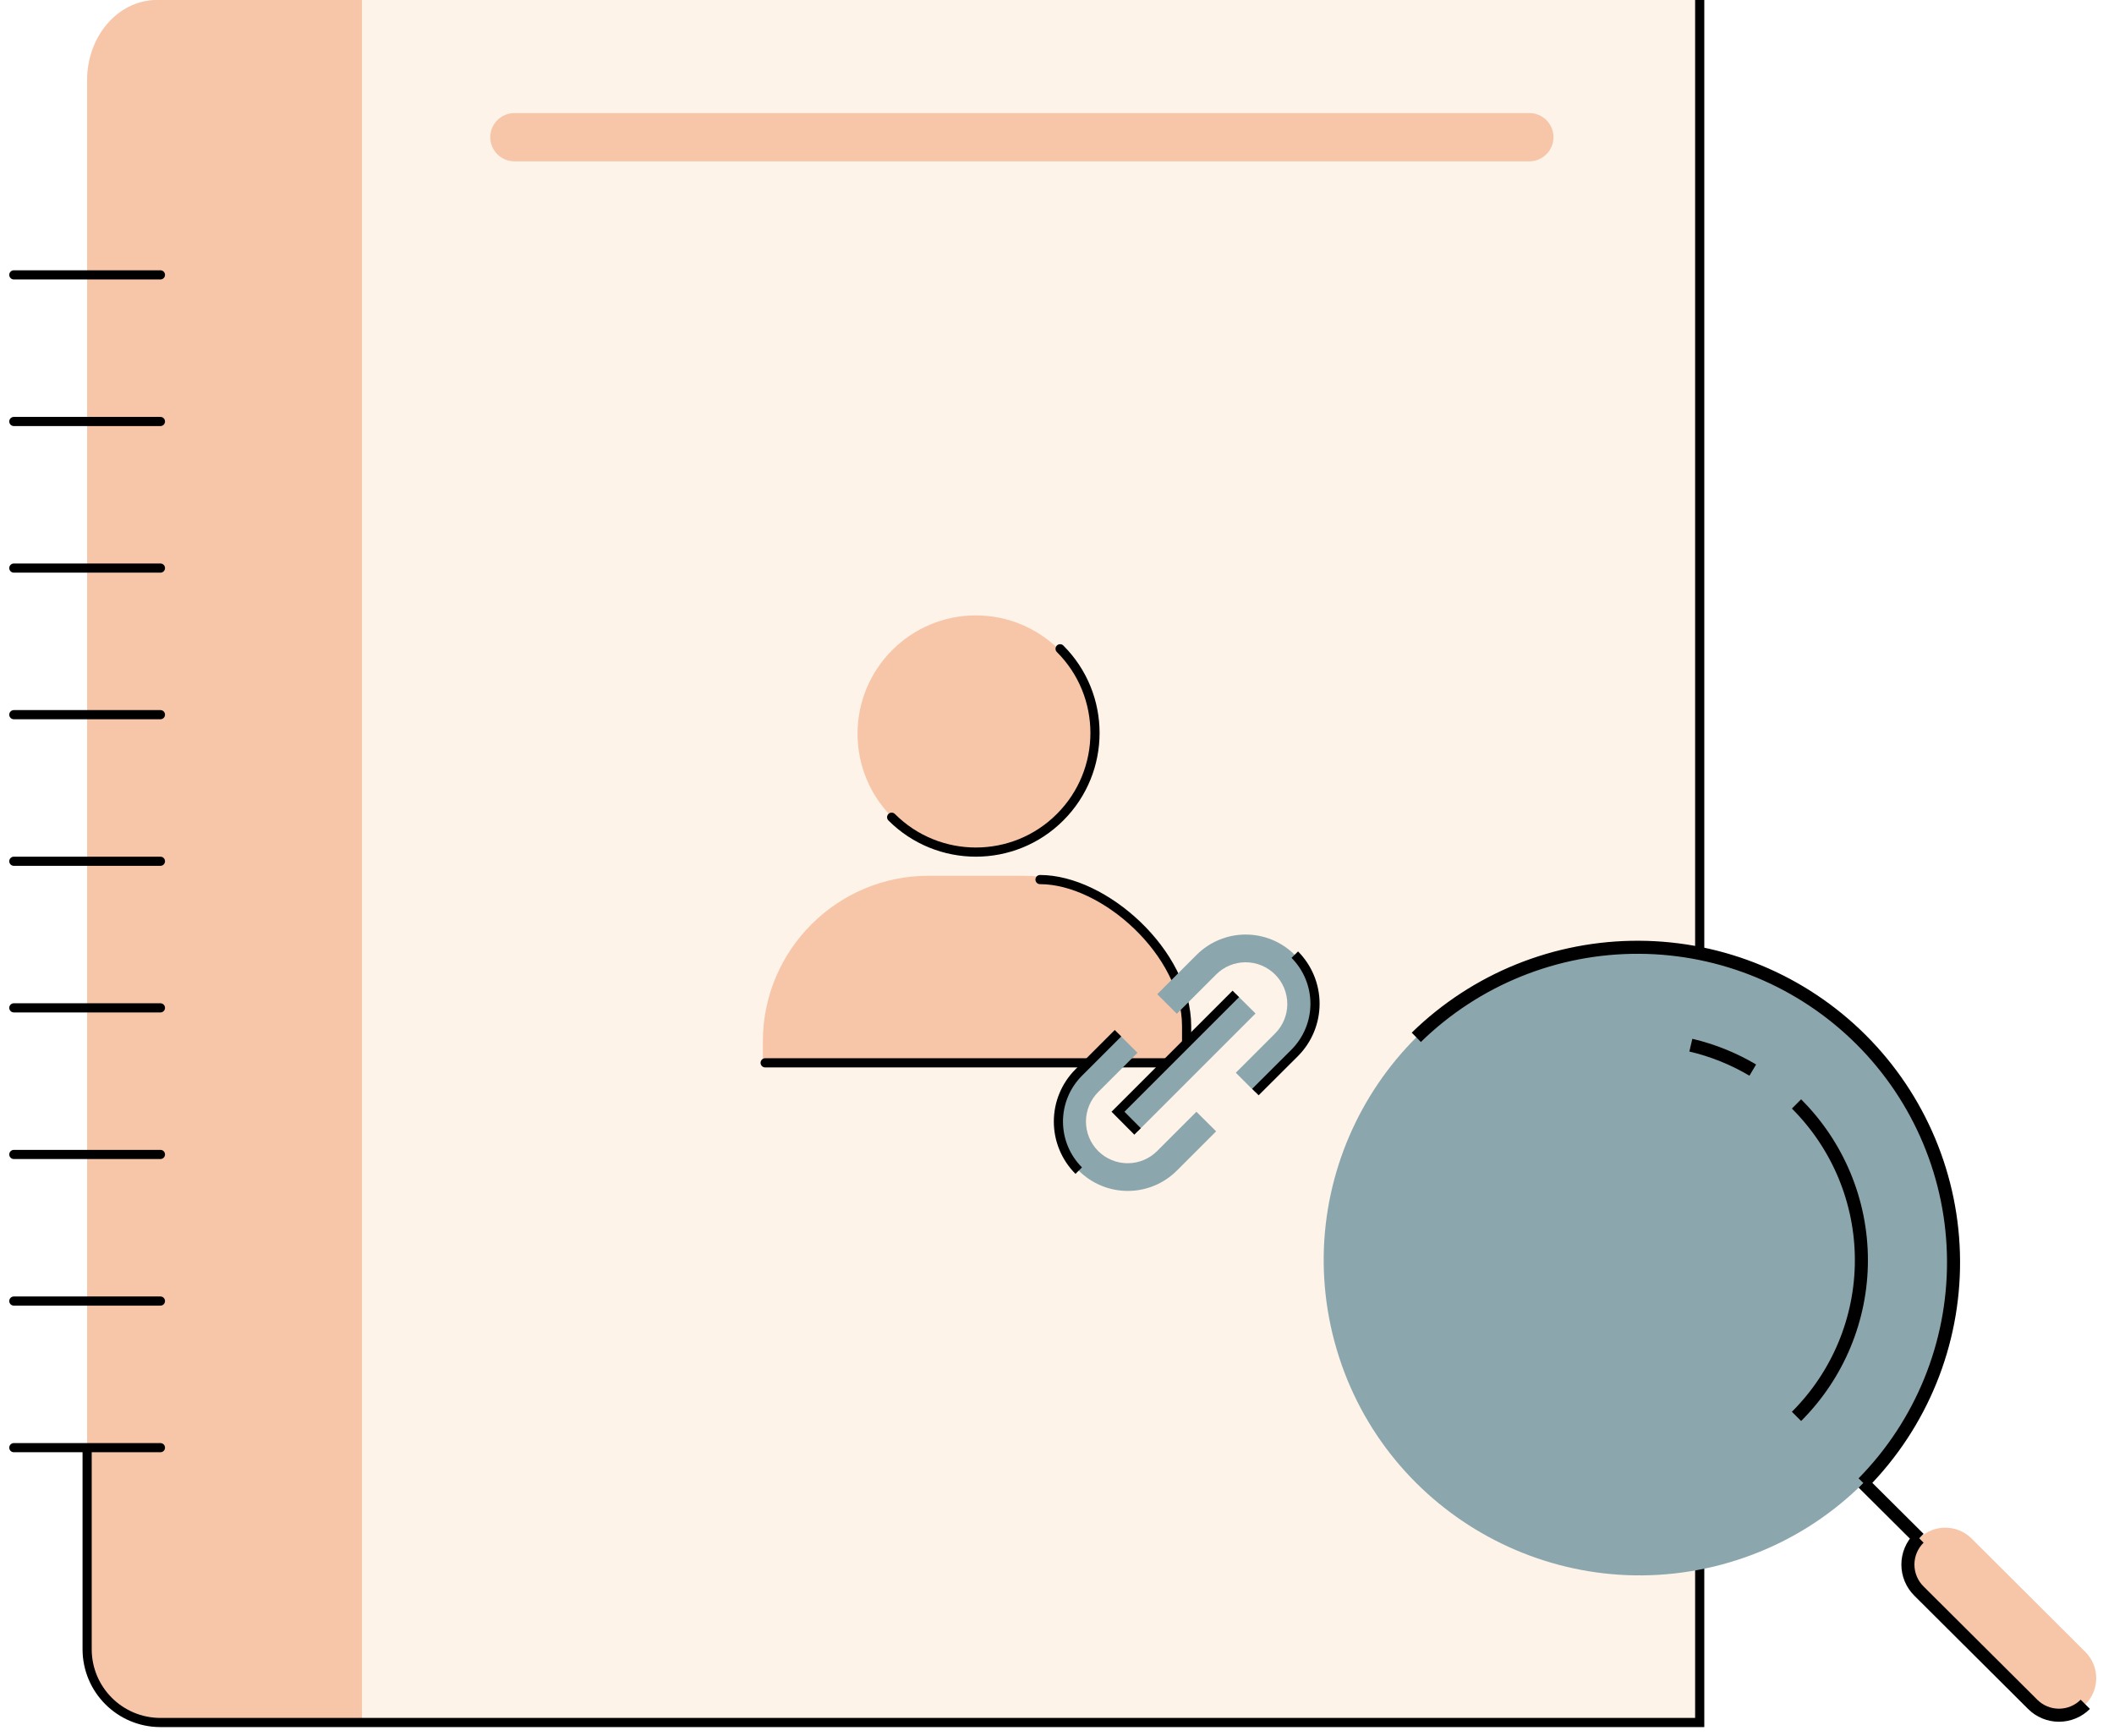
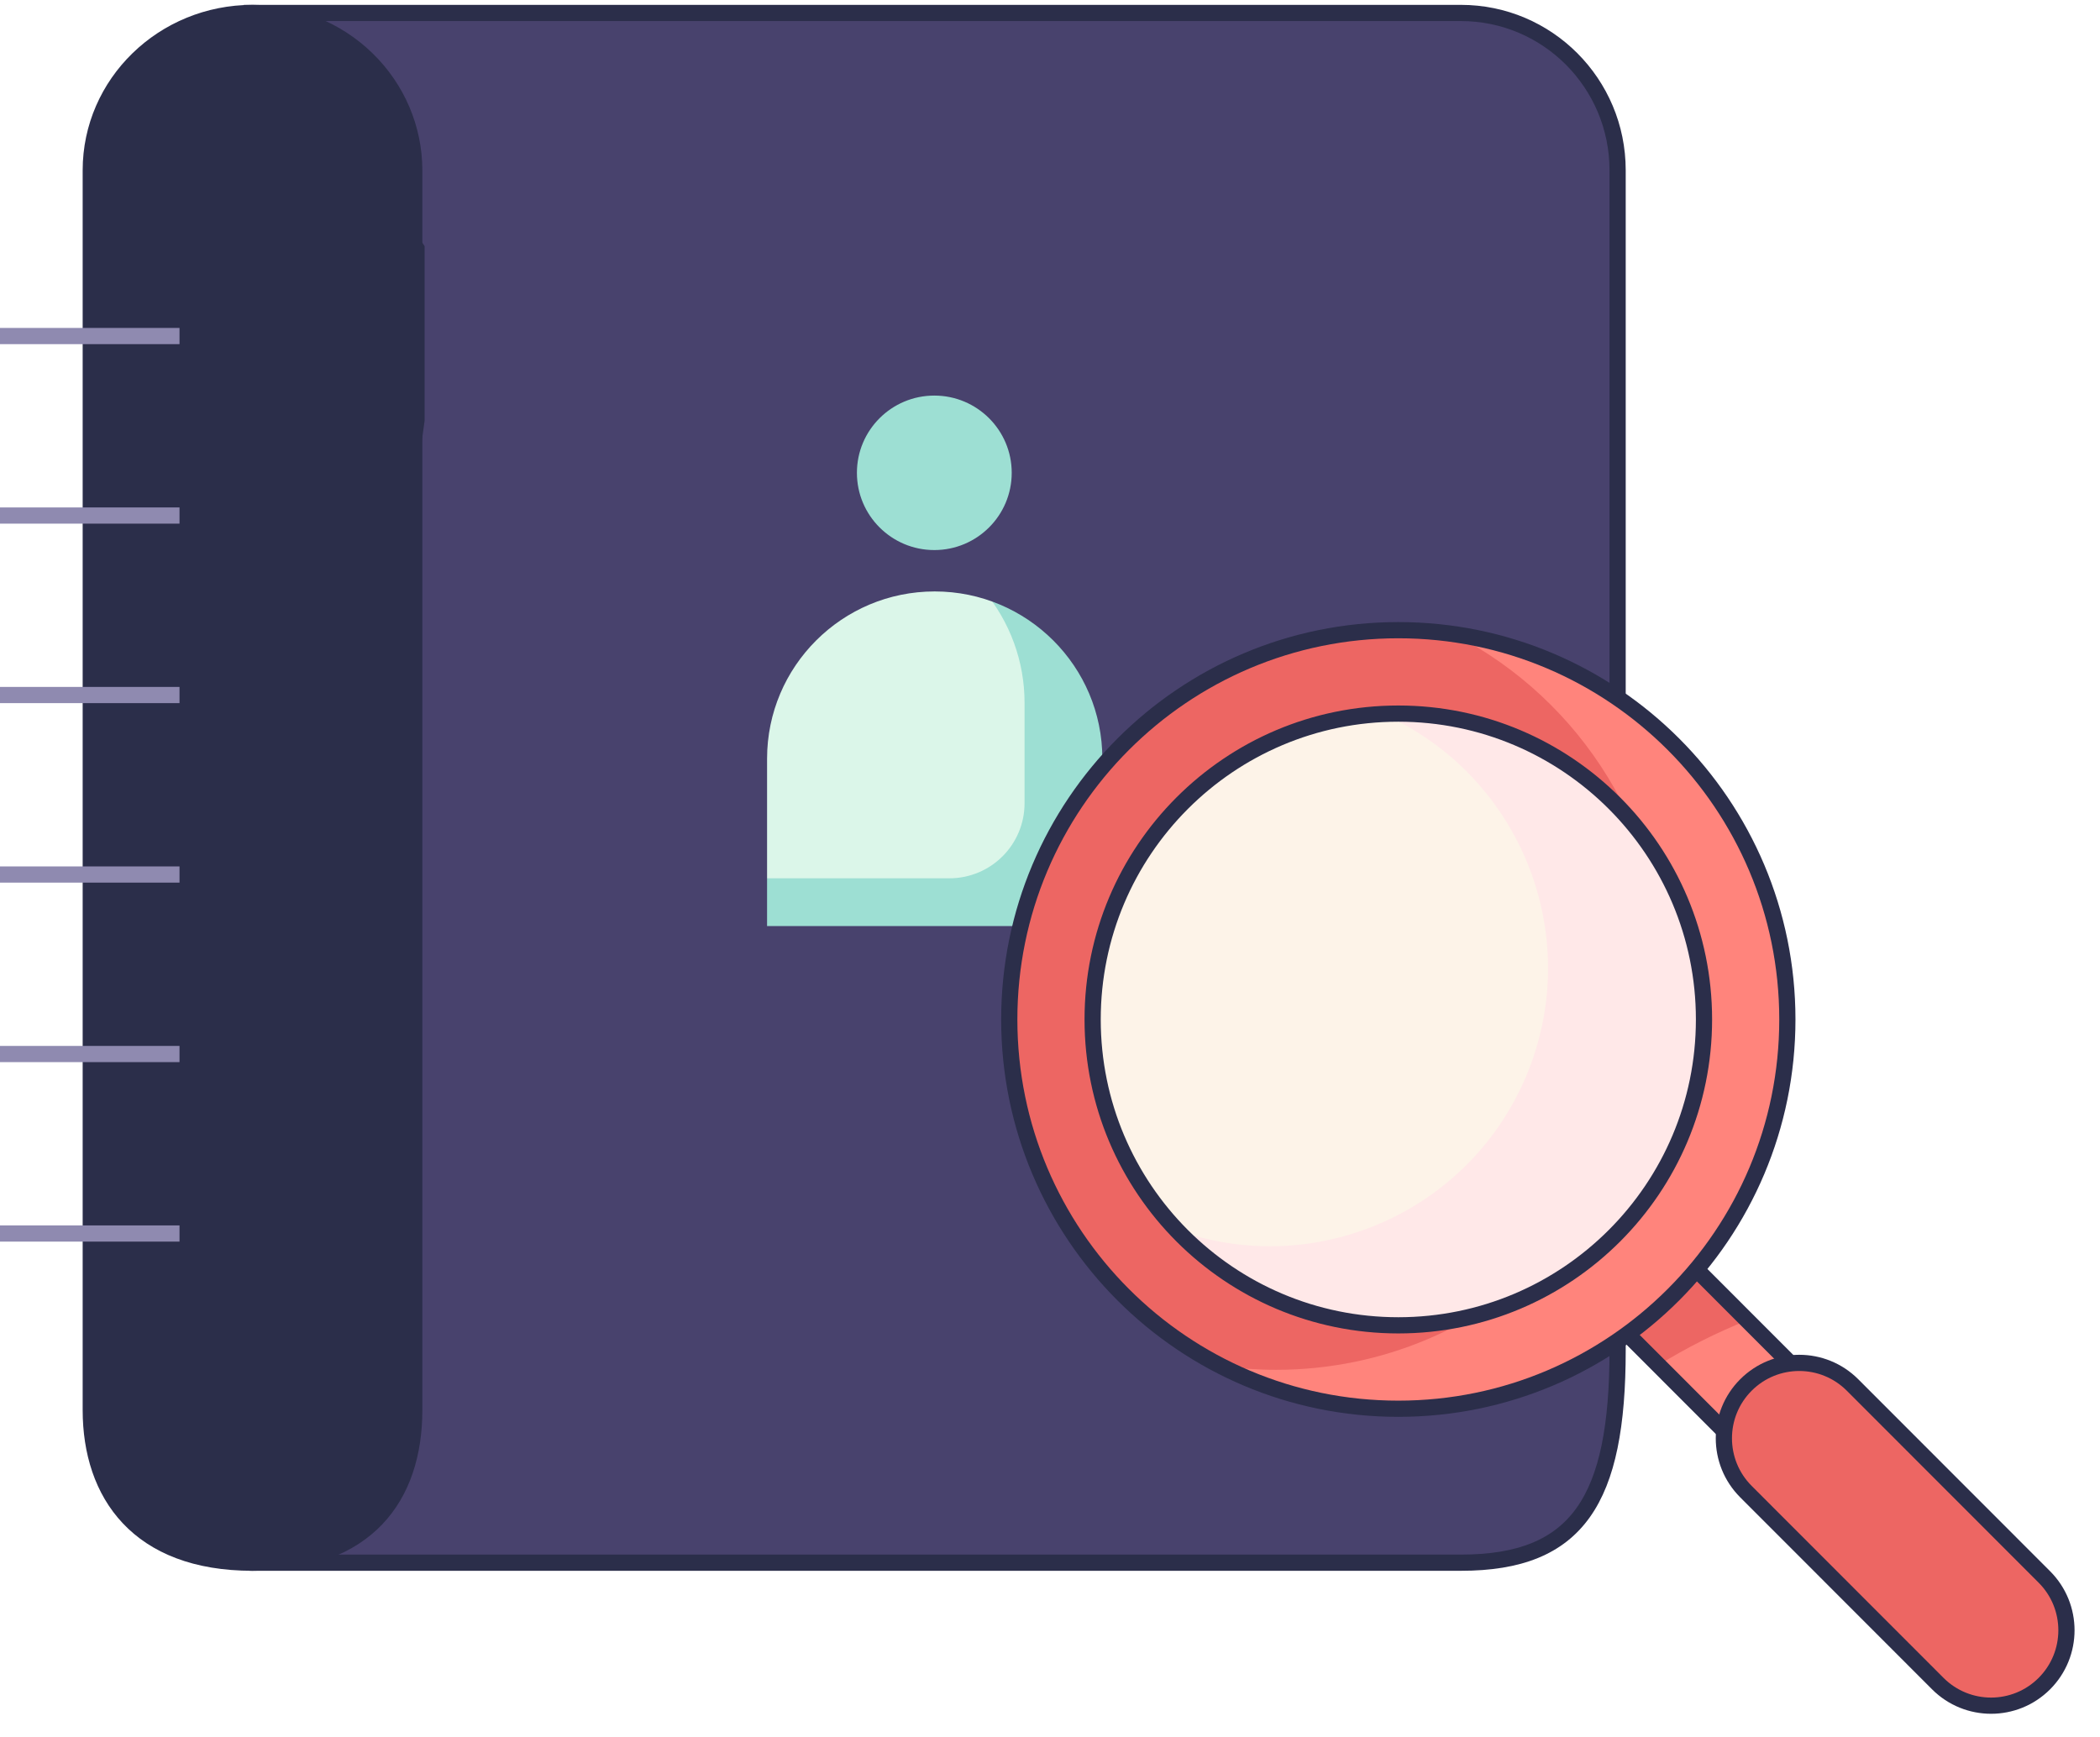
- <svg xmlns="http://www.w3.org/2000/svg" width="162" height="133" viewBox="0 0 162 133" fill="none">
-   <path d="M6.677 125.863L6.677 6.137C6.677 4.509 7.241 2.948 8.244 1.797C9.247 0.646 10.608 -0 12.027 -0L130.252 -0L130.252 132L12.027 132C10.608 132 9.247 131.353 8.244 130.202C7.241 129.051 6.677 127.49 6.677 125.863Z" fill="#FDF3E8" />
-   <path d="M6.677 125.863L6.677 6.137C6.677 4.509 7.241 2.948 8.244 1.797C9.247 0.646 10.608 -0 12.027 -0L27.741 -0L27.741 132L12.027 132C10.608 132 9.247 131.353 8.244 130.202C7.241 129.051 6.677 127.49 6.677 125.863Z" fill="#F7C5A8" />
-   <path d="M6.677 110.936V126.383C6.677 129.485 9.192 132 12.294 132H130.252V0" stroke="black" stroke-width="0.702" stroke-miterlimit="10" />
-   <path d="M1.06 21.064L12.294 21.064" stroke="black" stroke-width="0.702" stroke-linecap="round" stroke-linejoin="round" />
-   <path d="M1.06 32.299H12.294" stroke="black" stroke-width="0.702" stroke-linecap="round" stroke-linejoin="round" />
-   <path d="M1.06 43.533H12.294" stroke="black" stroke-width="0.702" stroke-linecap="round" stroke-linejoin="round" />
-   <path d="M1.06 54.768H12.294" stroke="black" stroke-width="0.702" stroke-linecap="round" stroke-linejoin="round" />
-   <path d="M1.06 66H12.294" stroke="black" stroke-width="0.702" stroke-linecap="round" stroke-linejoin="round" />
-   <path d="M1.06 77.234H12.294" stroke="black" stroke-width="0.702" stroke-linecap="round" stroke-linejoin="round" />
-   <path d="M1.06 88.469H12.294" stroke="black" stroke-width="0.702" stroke-linecap="round" stroke-linejoin="round" />
-   <path d="M1.06 99.703H12.294" stroke="black" stroke-width="0.702" stroke-linecap="round" stroke-linejoin="round" />
-   <path d="M1.06 110.938H12.294" stroke="black" stroke-width="0.702" stroke-linecap="round" stroke-linejoin="round" />
-   <path d="M117.19 8.664H39.426C38.401 8.664 37.571 9.492 37.571 10.514C37.571 11.535 38.401 12.363 39.426 12.363H117.19C118.215 12.363 119.045 11.535 119.045 10.514C119.045 9.492 118.215 8.664 117.19 8.664Z" fill="#F7C5A8" />
-   <path d="M74.784 47.16C69.783 47.16 65.715 51.229 65.715 56.229C65.715 61.23 69.783 65.299 74.784 65.299C79.784 65.299 83.853 61.23 83.853 56.229C83.853 51.229 79.784 47.16 74.784 47.16ZM91.108 81.623V79.809C91.108 72.81 85.411 67.112 78.411 67.112H71.156C64.155 67.112 58.459 72.81 58.459 79.809V81.623H62.087H63.901C67.06 81.623 66.155 81.623 71.156 81.623H78.411C83.412 81.623 80.225 81.623 85.667 81.623H87.481H91.108Z" fill="#F7C5A8" />
-   <path d="M58.635 81.447H90.933V78.638C90.933 73.021 84.614 67.404 79.699 67.404" stroke="black" stroke-width="0.702" stroke-linecap="round" stroke-linejoin="round" />
-   <path d="M68.329 62.625C71.894 66.19 77.674 66.19 81.238 62.625C84.803 59.061 84.803 53.281 81.238 49.717" stroke="black" stroke-width="0.702" stroke-linecap="round" />
-   <path d="M82.665 89.707C83.662 90.704 85.014 91.264 86.424 91.264C87.835 91.264 89.187 90.704 90.184 89.707L93.194 86.697L91.684 85.197L88.674 88.207C88.378 88.503 88.025 88.739 87.638 88.899C87.25 89.06 86.834 89.142 86.415 89.142C85.995 89.142 85.58 89.06 85.192 88.899C84.804 88.739 84.452 88.503 84.155 88.207C83.859 87.91 83.623 87.558 83.463 87.17C83.302 86.782 83.219 86.367 83.219 85.947C83.219 85.527 83.302 85.112 83.463 84.724C83.623 84.336 83.859 83.984 84.155 83.687L87.165 80.678L85.665 79.178L82.655 82.187C81.659 83.186 81.101 84.539 81.103 85.949C81.105 87.359 81.666 88.711 82.665 89.707ZM99.222 80.697C100.219 79.699 100.779 78.345 100.778 76.934C100.777 75.523 100.216 74.17 99.218 73.173C98.219 72.176 96.866 71.616 95.454 71.617C94.043 71.618 92.691 72.18 91.694 73.178L88.684 76.187L90.184 77.687L93.194 74.678C93.793 74.079 94.606 73.742 95.453 73.742C96.301 73.742 97.113 74.079 97.713 74.678C98.312 75.277 98.649 76.09 98.649 76.937C98.649 77.785 98.312 78.598 97.713 79.197L94.703 82.207L96.203 83.707L99.222 80.697Z" fill="#8CA6AD" />
-   <path d="M87.174 86.704L85.674 85.195L94.703 76.166L96.213 77.666L87.174 86.704Z" fill="#8CA6AD" />
-   <path d="M85.675 79.18L82.665 82.189C81.668 83.186 81.108 84.539 81.108 85.949C81.108 87.359 81.668 88.711 82.665 89.708" stroke="black" stroke-width="0.702" stroke-miterlimit="10" />
-   <path d="M96.204 83.687L99.223 80.677C100.215 79.678 100.772 78.326 100.772 76.918C100.772 75.509 100.215 74.158 99.223 73.158" stroke="black" stroke-width="0.702" stroke-miterlimit="10" />
-   <path d="M87.174 86.704L85.674 85.195L94.703 76.166" stroke="black" stroke-width="0.702" stroke-miterlimit="10" />
-   <path d="M151.089 117.904C149.974 116.793 148.167 116.793 147.053 117.904C145.938 119.015 145.938 120.817 147.053 121.928L155.765 130.615C156.88 131.726 158.687 131.726 159.802 130.615C160.916 129.503 160.916 127.702 159.802 126.59L151.089 117.904Z" fill="#F7C5A8" />
-   <path d="M159.801 130.605C159.537 130.87 159.222 131.081 158.876 131.224C158.53 131.368 158.158 131.442 157.783 131.442C157.408 131.442 157.036 131.368 156.69 131.224C156.344 131.081 156.029 130.87 155.765 130.605L147.056 121.93C146.787 121.664 146.573 121.348 146.427 120.999C146.281 120.65 146.206 120.276 146.206 119.898C146.206 119.52 146.281 119.146 146.427 118.797C146.573 118.448 146.787 118.131 147.056 117.865" stroke="black" stroke-miterlimit="10" />
-   <path d="M131.93 119.898C144.85 116.446 152.517 103.206 149.056 90.325C145.594 77.443 132.314 69.799 119.394 73.251C106.474 76.702 98.806 89.942 102.268 102.824C105.73 115.705 119.01 123.349 131.93 119.898Z" fill="#8CA6AD" />
-   <path d="M108.534 79.493C113.091 75.04 119.227 72.56 125.608 72.592C131.989 72.624 138.099 75.166 142.611 79.664C147.123 84.162 149.672 90.254 149.704 96.616C149.736 102.978 147.249 109.095 142.783 113.639" stroke="black" stroke-miterlimit="10" />
-   <path d="M137.67 84.598C140.853 87.773 142.642 92.079 142.642 96.569C142.642 101.059 140.853 105.365 137.67 108.541" stroke="black" stroke-miterlimit="10" />
-   <path d="M129.573 80.094C131.243 80.485 132.844 81.13 134.318 82.004" stroke="black" stroke-miterlimit="10" />
-   <path d="M147.056 117.899L142.783 113.646" stroke="black" stroke-miterlimit="10" />
+ <svg xmlns="http://www.w3.org/2000/svg" width="162" height="134" viewBox="0 0 162 134" fill="none">
+   <path d="M112.699 1C119.375 1.001 124.786 6.432 124.787 13.133V104.172C124.787 115.712 121.735 120.559 112.699 120.559H19.978L32.131 32.413V19.182L19.978 1H112.699Z" fill="#48426D" stroke="#2B2E4A" stroke-width="1.25" />
+   <path d="M19.478 42.846C12.587 42.846 7.002 48.319 7.002 55.072V72.005C7.002 75.16 9.611 77.717 12.831 77.717H31.956V55.072C31.956 51.829 30.641 48.719 28.301 46.426C25.961 44.133 22.787 42.845 19.478 42.846Z" fill="#48426D" />
+   <path d="M19.478 1C12.587 1 7.002 6.436 7.002 13.142V67.767C7.002 70.9 7.002 102.312 7.002 108.779C7.002 115.247 10.655 120.559 19.478 120.559C28.301 120.559 31.956 115.478 31.956 108.779C31.956 102.081 31.956 13.142 31.956 13.142C31.956 9.921 30.641 6.833 28.301 4.556C25.961 2.279 22.787 1 19.478 1Z" fill="#2B2E4A" stroke="#2B2E4A" stroke-width="1.25" />
+   <path d="M0 25.925H13.848" stroke="#8F8AB0" stroke-width="1.25" />
+   <path d="M0 39.773H13.848" stroke="#8F8AB0" stroke-width="1.25" />
+   <path d="M0 53.62H13.848" stroke="#8F8AB0" stroke-width="1.25" />
+   <path d="M0 67.468H13.848" stroke="#8F8AB0" stroke-width="1.25" />
+   <path d="M0 81.316H13.848" stroke="#8F8AB0" stroke-width="1.25" />
+   <path d="M0 95.163H13.848" stroke="#8F8AB0" stroke-width="1.25" />
+   <path d="M72.106 45.003C79.594 45.003 85.664 51.062 85.664 58.535V72.067H58.549V58.535C58.549 51.062 64.619 45.003 72.106 45.003Z" fill="#9DDFD3" />
+   <path d="M73.237 67.759C76.44 67.759 79.037 65.167 79.037 61.97V54.227C79.042 51.046 77.918 47.965 75.867 45.531C74.644 45.18 73.378 45.002 72.106 45.003C64.619 45.003 58.549 51.062 58.549 58.535V67.759H73.237Z" fill="#DBF6E9" />
+   <path fill-rule="evenodd" clip-rule="evenodd" d="M72.106 45.003V45.003C79.594 45.003 85.664 51.062 85.664 58.535V72.067H58.549V58.535C58.549 51.062 64.619 45.003 72.106 45.003Z" stroke="#48426D" stroke-width="1.25" />
+   <path d="M72.076 43.061C75.719 43.061 78.672 40.114 78.672 36.477C78.672 32.841 75.719 29.893 72.076 29.893C68.433 29.893 65.48 32.841 65.48 36.477C65.48 40.114 68.433 43.061 72.076 43.061Z" fill="#9DDFD3" stroke="#48426D" stroke-width="1.25" />
+   <path d="M116.717 94.091C115.294 92.667 115.294 90.358 116.717 88.934C118.14 87.51 120.448 87.51 121.871 88.934L146.326 113.406C147.749 114.83 147.749 117.139 146.326 118.563C144.903 119.988 142.595 119.988 141.172 118.563L116.717 94.091Z" fill="#FF847C" />
+   <path d="M127.934 105.317C130.116 103.967 132.412 102.81 134.794 101.859L126.741 93.809C125.096 94.162 123.507 94.74 122.018 95.525C121.186 95.96 120.385 96.451 119.62 96.995L127.934 105.317Z" fill="#ED6663" />
+   <path fill-rule="evenodd" clip-rule="evenodd" d="M116.717 94.091C115.294 92.667 115.294 90.358 116.717 88.934V88.934C118.14 87.51 120.448 87.51 121.871 88.934L146.326 113.406C147.749 114.83 147.749 117.139 146.326 118.563V118.563C144.903 119.988 142.595 119.988 141.172 118.563L116.717 94.091Z" stroke="#2B2E4A" stroke-width="1.25" />
+   <path d="M134.687 115.076C132.416 112.804 132.416 109.12 134.687 106.848C136.957 104.576 140.638 104.576 142.909 106.848L157.709 121.659C159.979 123.931 159.979 127.614 157.709 129.886C155.439 132.158 151.758 132.158 149.487 129.886L134.687 115.076Z" fill="#ED6663" stroke="#2B2E4A" stroke-width="1.25" />
+   <path d="M107.87 108.682C124.445 108.682 137.882 95.236 137.882 78.65C137.882 62.063 124.445 48.617 107.87 48.617C91.295 48.617 77.858 62.063 77.858 78.65C77.858 95.236 91.295 108.682 107.87 108.682Z" fill="#FF847C" />
+   <path d="M77.858 78.65C77.856 89.913 84.152 100.231 94.166 105.374C95.581 105.577 97.008 105.679 98.438 105.679C115.016 105.679 128.449 92.236 128.449 75.647C128.452 64.383 122.155 54.065 112.142 48.922C110.727 48.72 109.299 48.618 107.87 48.617C91.292 48.617 77.858 62.06 77.858 78.65Z" fill="#ED6663" />
+   <path fill-rule="evenodd" clip-rule="evenodd" d="M107.87 108.682C124.445 108.682 137.882 95.236 137.882 78.65C137.882 62.063 124.445 48.617 107.87 48.617C91.295 48.617 77.858 62.063 77.858 78.65C77.858 95.236 91.295 108.682 107.87 108.682Z" stroke="#2B2E4A" stroke-width="1.25" />
+   <path d="M107.87 102.247C120.893 102.247 131.451 91.682 131.451 78.65C131.451 65.618 120.893 55.053 107.87 55.053C94.847 55.053 84.289 65.618 84.289 78.65C84.289 91.682 94.847 102.247 107.87 102.247Z" fill="#FFE8E8" />
+   <path d="M106.675 55.083C97.479 55.55 89.396 61.331 85.976 69.886C82.556 78.441 84.426 88.205 90.763 94.89C101.619 98.773 113.6 93.368 117.882 82.657C122.164 71.945 117.212 59.763 106.675 55.083Z" fill="#FDF3E8" />
+   <path fill-rule="evenodd" clip-rule="evenodd" d="M107.87 102.247C120.893 102.247 131.451 91.682 131.451 78.65C131.451 65.618 120.893 55.053 107.87 55.053C94.847 55.053 84.289 65.618 84.289 78.65C84.289 91.682 94.847 102.247 107.87 102.247Z" stroke="#2B2E4A" stroke-width="1.25" />
</svg>
